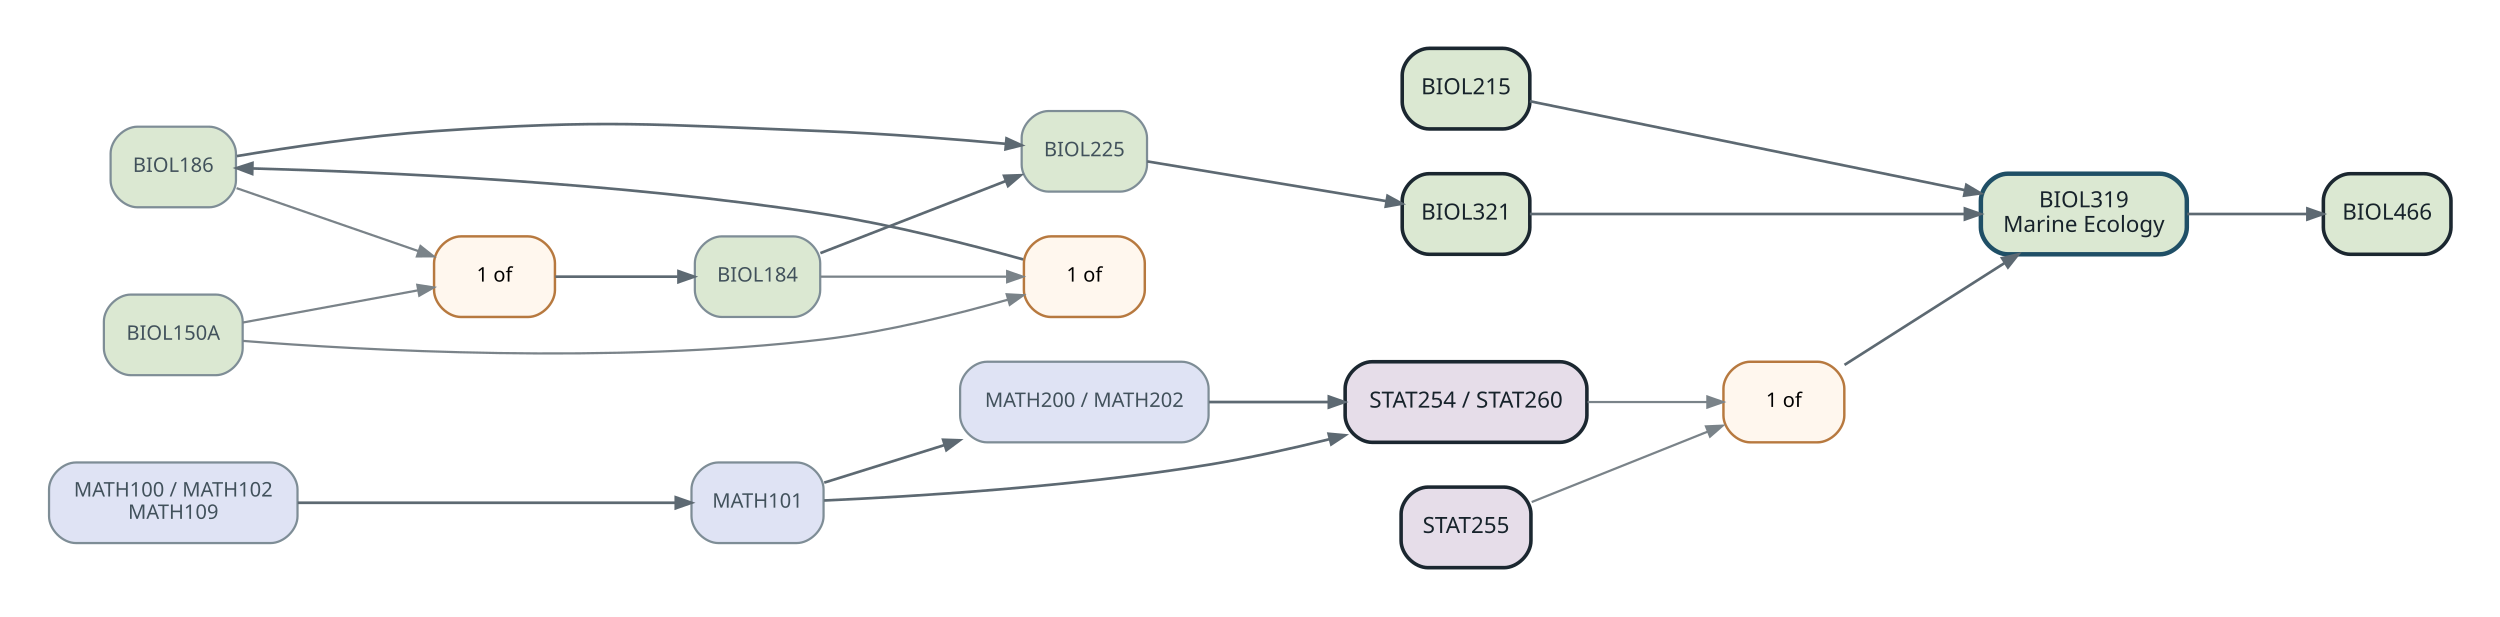
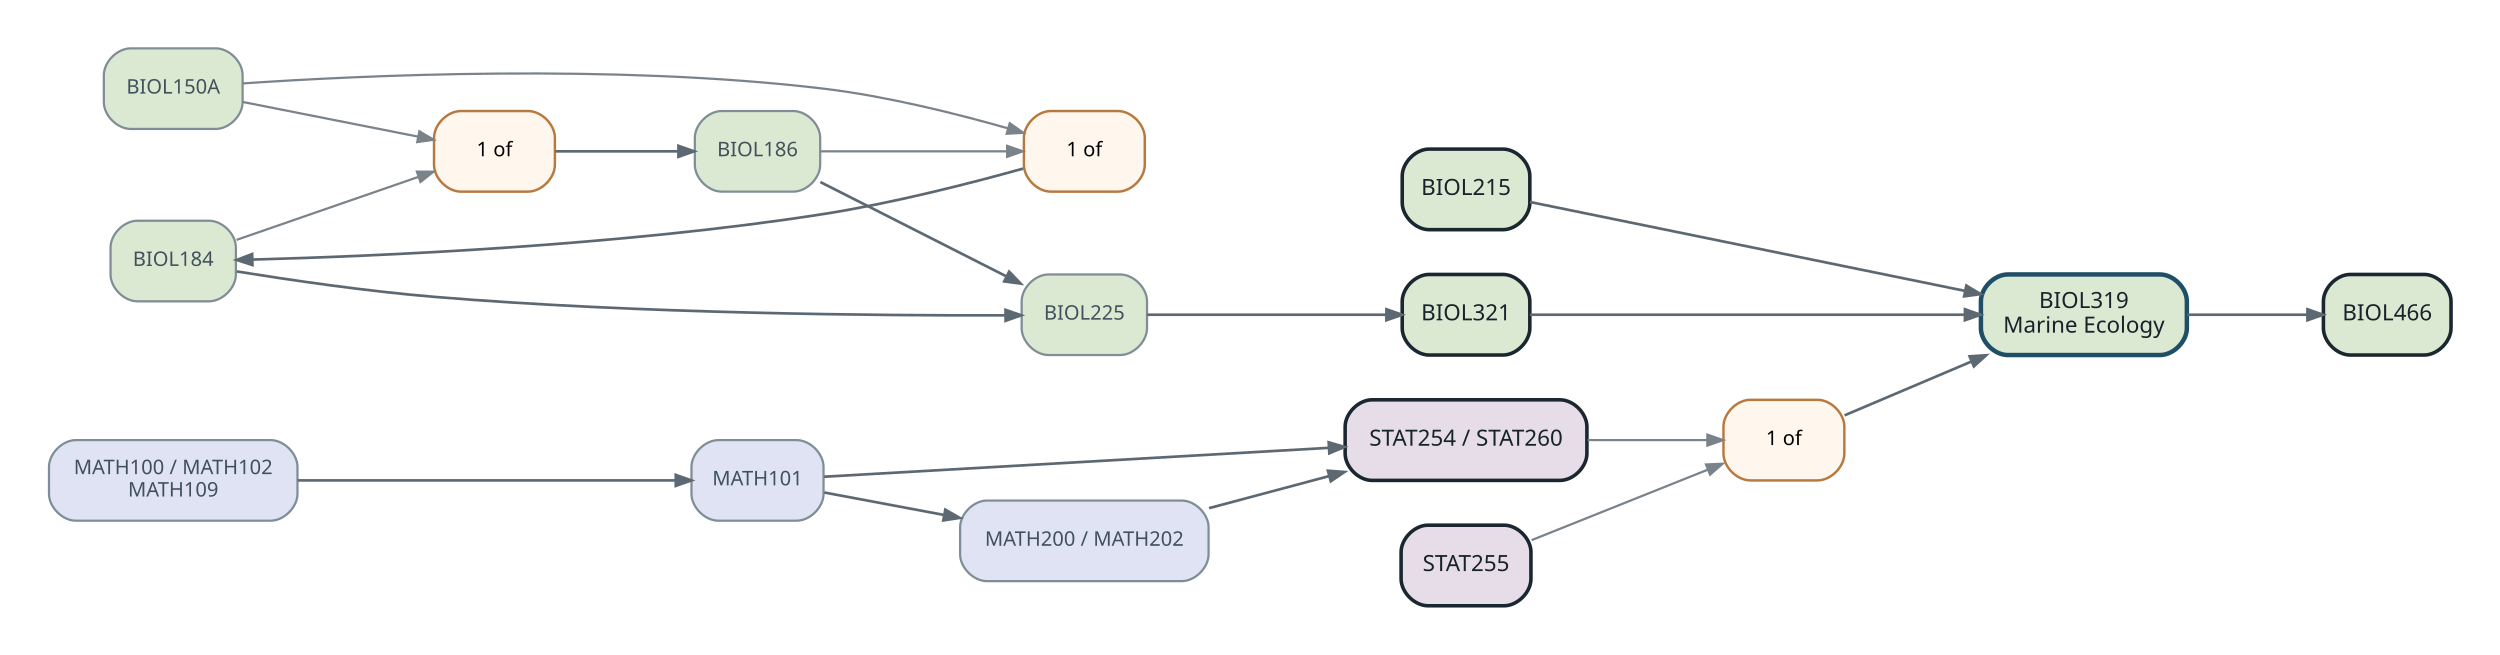
- <svg xmlns="http://www.w3.org/2000/svg" xmlns:xlink="http://www.w3.org/1999/xlink" width="1116pt" height="275pt" viewBox="0.00 0.00 1116.20 275.20">
-   <g id="graph0" class="graph" transform="scale(1 1) rotate(0) translate(21.6 253.6)">
+ <svg xmlns="http://www.w3.org/2000/svg" xmlns:xlink="http://www.w3.org/1999/xlink" width="1116pt" height="292pt" viewBox="0.00 0.00 1116.20 292.20">
+   <g id="graph0" class="graph" transform="scale(1 1) rotate(0) translate(21.6 270.6)">
    <g id="node1" class="node">
      <g id="a_node1">
        <a xlink:href="../../../courses/BIOL150A.html" xlink:title="BIOL150A: Modern Biology" target="_top">
-           <path fill="#dbe8d2" stroke="#7e8d96" d="M74.5,-122C74.5,-122 36.5,-122 36.5,-122 30.5,-122 24.5,-116 24.5,-110 24.5,-110 24.5,-98 24.5,-98 24.5,-92 30.5,-86 36.5,-86 36.5,-86 74.5,-86 74.5,-86 80.5,-86 86.5,-92 86.5,-98 86.5,-98 86.5,-110 86.5,-110 86.5,-116 80.5,-122 74.5,-122" />
-           <text text-anchor="middle" x="55.5" y="-101.8" font-family="Avenir Next" font-size="9.00" fill="#41515b">BIOL150A</text>
+           <path fill="#dbe8d2" stroke="#7e8d96" d="M74.5,-249C74.5,-249 36.5,-249 36.5,-249 30.5,-249 24.5,-243 24.5,-237 24.5,-237 24.5,-225 24.5,-225 24.5,-219 30.5,-213 36.5,-213 36.5,-213 74.5,-213 74.5,-213 80.5,-213 86.5,-219 86.5,-225 86.5,-225 86.5,-237 86.5,-237 86.5,-243 80.5,-249 74.5,-249" />
+           <text text-anchor="middle" x="55.5" y="-228.8" font-family="Avenir Next" font-size="9.00" fill="#41515b">BIOL150A</text>
        </a>
      </g>
    </g>
    <g id="node14" class="node">
-       <path fill="#fff7ee" stroke="#b7793f" stroke-width="1.1" d="M214,-148C214,-148 184,-148 184,-148 178,-148 172,-142 172,-136 172,-136 172,-124 172,-124 172,-118 178,-112 184,-112 184,-112 214,-112 214,-112 220,-112 226,-118 226,-124 226,-124 226,-136 226,-136 226,-142 220,-148 214,-148" />
-       <text text-anchor="middle" x="199" y="-127.8" font-family="Avenir Next" font-size="9.00">1 of</text>
+       <path fill="#fff7ee" stroke="#b7793f" stroke-width="1.1" d="M477.5,-221C477.5,-221 447.5,-221 447.5,-221 441.5,-221 435.5,-215 435.5,-209 435.5,-209 435.5,-197 435.5,-197 435.5,-191 441.5,-185 447.5,-185 447.5,-185 477.5,-185 477.5,-185 483.5,-185 489.5,-191 489.5,-197 489.5,-197 489.5,-209 489.5,-209 489.5,-215 483.5,-221 477.5,-221" />
+       <text text-anchor="middle" x="462.5" y="-200.8" font-family="Avenir Next" font-size="9.00">1 of</text>
    </g>
    <g id="edge1" class="edge">
-       <path fill="none" stroke="#7a8389" d="M86.51,-109.51C109.45,-113.73 141.05,-119.54 164.76,-123.89" />
-       <polygon fill="#7a8389" stroke="#7a8389" points="164.51,-126.34 171.84,-125.19 165.4,-121.52 164.51,-126.34" />
+       <path fill="none" stroke="#7a8389" d="M86.65,-233.34C139.43,-236.93 251.93,-242.24 346,-231 374.22,-227.63 405.51,-219.78 428.4,-213.25" />
+       <polygon fill="#7a8389" stroke="#7a8389" points="429.18,-215.57 435.22,-211.27 427.81,-210.86 429.18,-215.57" />
    </g>
    <g id="node15" class="node">
-       <path fill="#fff7ee" stroke="#b7793f" stroke-width="1.1" d="M477.5,-148C477.5,-148 447.5,-148 447.5,-148 441.5,-148 435.5,-142 435.5,-136 435.5,-136 435.5,-124 435.5,-124 435.5,-118 441.5,-112 447.5,-112 447.5,-112 477.5,-112 477.5,-112 483.5,-112 489.5,-118 489.5,-124 489.5,-124 489.5,-136 489.5,-136 489.5,-142 483.5,-148 477.5,-148" />
-       <text text-anchor="middle" x="462.5" y="-127.8" font-family="Avenir Next" font-size="9.00">1 of</text>
+       <path fill="#fff7ee" stroke="#b7793f" stroke-width="1.1" d="M214,-221C214,-221 184,-221 184,-221 178,-221 172,-215 172,-209 172,-209 172,-197 172,-197 172,-191 178,-185 184,-185 184,-185 214,-185 214,-185 220,-185 226,-191 226,-197 226,-197 226,-209 226,-209 226,-215 220,-221 214,-221" />
+       <text text-anchor="middle" x="199" y="-200.8" font-family="Avenir Next" font-size="9.00">1 of</text>
    </g>
    <g id="edge4" class="edge">
-       <path fill="none" stroke="#7a8389" d="M86.65,-101.31C139.43,-97.16 251.93,-90.76 346,-102 374.22,-105.37 405.51,-113.22 428.4,-119.75" />
-       <polygon fill="#7a8389" stroke="#7a8389" points="427.81,-122.14 435.22,-121.73 429.18,-117.43 427.81,-122.14" />
+       <path fill="none" stroke="#7a8389" d="M86.51,-225.06C109.45,-220.52 141.05,-214.27 164.76,-209.58" />
+       <polygon fill="#7a8389" stroke="#7a8389" points="165.45,-211.94 171.84,-208.18 164.5,-207.13 165.45,-211.94" />
    </g>
    <g id="node2" class="node">
      <g id="a_node2">
-         <a xlink:href="../../../courses/BIOL186.html" xlink:title="BIOL186: Physiology and Cell Biology" target="_top">
-           <path fill="#dbe8d2" stroke="#7e8d96" d="M71.5,-197C71.5,-197 39.5,-197 39.5,-197 33.5,-197 27.5,-191 27.5,-185 27.5,-185 27.5,-173 27.5,-173 27.5,-167 33.5,-161 39.5,-161 39.5,-161 71.5,-161 71.5,-161 77.5,-161 83.5,-167 83.5,-173 83.5,-173 83.5,-185 83.5,-185 83.5,-191 77.5,-197 71.5,-197" />
-           <text text-anchor="middle" x="55.5" y="-176.8" font-family="Avenir Next" font-size="9.00" fill="#41515b">BIOL186</text>
+         <a xlink:href="../../../courses/BIOL184.html" xlink:title="BIOL184: Evolution and Biodiversity" target="_top">
+           <path fill="#dbe8d2" stroke="#7e8d96" d="M71.5,-172C71.5,-172 39.5,-172 39.5,-172 33.5,-172 27.5,-166 27.5,-160 27.5,-160 27.5,-148 27.5,-148 27.5,-142 33.5,-136 39.5,-136 39.5,-136 71.5,-136 71.5,-136 77.5,-136 83.5,-142 83.5,-148 83.5,-148 83.5,-160 83.5,-160 83.5,-166 77.5,-172 71.5,-172" />
+           <text text-anchor="middle" x="55.5" y="-151.8" font-family="Avenir Next" font-size="9.00" fill="#41515b">BIOL184</text>
        </a>
      </g>
    </g>
    <g id="node6" class="node">
      <g id="a_node6">
        <a xlink:href="../../../courses/BIOL225.html" xlink:title="BIOL225: Principles of Cell Biology" target="_top">
-           <path fill="#dbe8d2" stroke="#7e8d96" d="M478.5,-204C478.5,-204 446.5,-204 446.5,-204 440.5,-204 434.5,-198 434.5,-192 434.5,-192 434.5,-180 434.5,-180 434.5,-174 440.5,-168 446.5,-168 446.5,-168 478.5,-168 478.5,-168 484.5,-168 490.5,-174 490.5,-180 490.5,-180 490.5,-192 490.5,-192 490.5,-198 484.5,-204 478.5,-204" />
-           <text text-anchor="middle" x="462.5" y="-183.8" font-family="Avenir Next" font-size="9.00" fill="#41515b">BIOL225</text>
+           <path fill="#dbe8d2" stroke="#7e8d96" d="M478.5,-148C478.5,-148 446.5,-148 446.5,-148 440.5,-148 434.5,-142 434.5,-136 434.5,-136 434.5,-124 434.5,-124 434.5,-118 440.5,-112 446.5,-112 446.5,-112 478.5,-112 478.5,-112 484.5,-112 490.5,-118 490.5,-124 490.5,-124 490.5,-136 490.5,-136 490.5,-142 484.5,-148 478.5,-148" />
+           <text text-anchor="middle" x="462.5" y="-127.8" font-family="Avenir Next" font-size="9.00" fill="#41515b">BIOL225</text>
        </a>
      </g>
    </g>
-     <g id="edge7" class="edge">
-       <path fill="none" stroke="#5d6972" stroke-width="1.2" d="M83.93,-183.88C107.26,-187.78 141.71,-192.91 172,-195 249.15,-200.32 268.73,-198.01 346,-195 373.38,-193.93 404.34,-191.45 427.3,-189.37" />
-       <polygon fill="#5d6972" stroke="#5d6972" stroke-width="1.2" points="427.72,-191.79 434.46,-188.7 427.27,-186.91 427.72,-191.79" />
+     <g id="edge8" class="edge">
+       <path fill="none" stroke="#5d6972" stroke-width="1.2" d="M83.94,-149.33C107.29,-145.57 141.74,-140.51 172,-138 263.89,-130.39 372.68,-129.58 427.01,-129.73" />
+       <polygon fill="#5d6972" stroke="#5d6972" stroke-width="1.2" points="427.3,-132.18 434.3,-129.76 427.31,-127.28 427.3,-132.18" />
    </g>
-     <g id="edge2" class="edge">
-       <path fill="none" stroke="#7a8389" d="M83.78,-169.55C106.98,-161.52 140.35,-149.96 165.04,-141.41" />
-       <polygon fill="#7a8389" stroke="#7a8389" points="165.94,-143.69 171.76,-139.09 164.34,-139.06 165.94,-143.69" />
+     <g id="edge5" class="edge">
+       <path fill="none" stroke="#7a8389" d="M83.78,-163.45C106.98,-171.48 140.35,-183.04 165.04,-191.59" />
+       <polygon fill="#7a8389" stroke="#7a8389" points="164.34,-193.94 171.76,-193.91 165.94,-189.31 164.34,-193.94" />
    </g>
    <g id="node3" class="node">
      <g id="a_node3">
        <a xlink:href="../../../courses/MATH100.html" xlink:title="Equivalent or cross-listed: MATH100: Calculus I | MATH102: Calculus for Students in the Social and Biological Sciences | MATH109: Introduction to Calculus" target="_top">
-           <path fill="#dfe3f4" stroke="#7e8d96" d="M99,-47C99,-47 12,-47 12,-47 6,-47 0,-41 0,-35 0,-35 0,-23 0,-23 0,-17 6,-11 12,-11 12,-11 99,-11 99,-11 105,-11 111,-17 111,-23 111,-23 111,-35 111,-35 111,-41 105,-47 99,-47" />
-           <text text-anchor="middle" x="55.5" y="-31.8" font-family="Avenir Next" font-size="9.00" fill="#41515b">MATH100 / MATH102</text>
-           <text text-anchor="middle" x="55.5" y="-21.8" font-family="Avenir Next" font-size="9.00" fill="#41515b">MATH109</text>
+           <path fill="#dfe3f4" stroke="#7e8d96" d="M99,-74C99,-74 12,-74 12,-74 6,-74 0,-68 0,-62 0,-62 0,-50 0,-50 0,-44 6,-38 12,-38 12,-38 99,-38 99,-38 105,-38 111,-44 111,-50 111,-50 111,-62 111,-62 111,-68 105,-74 99,-74" />
+           <text text-anchor="middle" x="55.5" y="-58.8" font-family="Avenir Next" font-size="9.00" fill="#41515b">MATH100 / MATH102</text>
+           <text text-anchor="middle" x="55.5" y="-48.8" font-family="Avenir Next" font-size="9.00" fill="#41515b">MATH109</text>
        </a>
      </g>
    </g>
    <g id="node5" class="node">
      <g id="a_node5">
        <a xlink:href="../../../courses/MATH101.html" xlink:title="MATH101: Calculus II" target="_top">
-           <path fill="#dfe3f4" stroke="#7e8d96" d="M334,-47C334,-47 299,-47 299,-47 293,-47 287,-41 287,-35 287,-35 287,-23 287,-23 287,-17 293,-11 299,-11 299,-11 334,-11 334,-11 340,-11 346,-17 346,-23 346,-23 346,-35 346,-35 346,-41 340,-47 334,-47" />
-           <text text-anchor="middle" x="316.5" y="-26.8" font-family="Avenir Next" font-size="9.00" fill="#41515b">MATH101</text>
+           <path fill="#dfe3f4" stroke="#7e8d96" d="M334,-74C334,-74 299,-74 299,-74 293,-74 287,-68 287,-62 287,-62 287,-50 287,-50 287,-44 293,-38 299,-38 299,-38 334,-38 334,-38 340,-38 346,-44 346,-50 346,-50 346,-62 346,-62 346,-68 340,-74 334,-74" />
+           <text text-anchor="middle" x="316.5" y="-53.8" font-family="Avenir Next" font-size="9.00" fill="#41515b">MATH101</text>
        </a>
      </g>
    </g>
    <g id="edge16" class="edge">
-       <path fill="none" stroke="#5d6972" stroke-width="1.2" d="M111.11,-29C161.9,-29 236.1,-29 279.73,-29" />
-       <polygon fill="#5d6972" stroke="#5d6972" stroke-width="1.2" points="279.98,-31.45 286.98,-29 279.98,-26.55 279.98,-31.45" />
+       <path fill="none" stroke="#5d6972" stroke-width="1.2" d="M111.11,-56C161.9,-56 236.1,-56 279.73,-56" />
+       <polygon fill="#5d6972" stroke="#5d6972" stroke-width="1.2" points="279.98,-58.45 286.98,-56 279.98,-53.55 279.98,-58.45" />
    </g>
    <g id="node4" class="node">
      <g id="a_node4">
-         <a xlink:href="../../../courses/BIOL184.html" xlink:title="BIOL184: Evolution and Biodiversity" target="_top">
-           <path fill="#dbe8d2" stroke="#7e8d96" d="M332.5,-148C332.5,-148 300.5,-148 300.5,-148 294.5,-148 288.5,-142 288.5,-136 288.5,-136 288.5,-124 288.5,-124 288.5,-118 294.5,-112 300.5,-112 300.5,-112 332.5,-112 332.5,-112 338.5,-112 344.5,-118 344.5,-124 344.5,-124 344.5,-136 344.5,-136 344.5,-142 338.5,-148 332.5,-148" />
-           <text text-anchor="middle" x="316.5" y="-127.8" font-family="Avenir Next" font-size="9.00" fill="#41515b">BIOL184</text>
+         <a xlink:href="../../../courses/BIOL186.html" xlink:title="BIOL186: Physiology and Cell Biology" target="_top">
+           <path fill="#dbe8d2" stroke="#7e8d96" d="M332.5,-221C332.5,-221 300.5,-221 300.5,-221 294.5,-221 288.5,-215 288.5,-209 288.5,-209 288.5,-197 288.5,-197 288.5,-191 294.5,-185 300.5,-185 300.5,-185 332.5,-185 332.5,-185 338.5,-185 344.5,-191 344.5,-197 344.5,-197 344.5,-209 344.5,-209 344.5,-215 338.5,-221 332.5,-221" />
+           <text text-anchor="middle" x="316.5" y="-200.8" font-family="Avenir Next" font-size="9.00" fill="#41515b">BIOL186</text>
        </a>
      </g>
    </g>
-     <g id="edge8" class="edge">
-       <path fill="none" stroke="#5d6972" stroke-width="1.2" d="M344.59,-140.53C368.07,-149.67 402.17,-162.93 427.48,-172.77" />
-       <polygon fill="#5d6972" stroke="#5d6972" stroke-width="1.2" points="426.63,-175.07 434.05,-175.32 428.41,-170.5 426.63,-175.07" />
+     <g id="edge7" class="edge">
+       <path fill="none" stroke="#5d6972" stroke-width="1.2" d="M344.59,-189.27C368.07,-177.36 402.17,-160.08 427.48,-147.24" />
+       <polygon fill="#5d6972" stroke="#5d6972" stroke-width="1.2" points="428.91,-149.27 434.05,-143.92 426.7,-144.9 428.91,-149.27" />
    </g>
-     <g id="edge5" class="edge">
-       <path fill="none" stroke="#7a8389" d="M344.59,-130C368.17,-130 402.45,-130 427.8,-130" />
-       <polygon fill="#7a8389" stroke="#7a8389" points="428.02,-132.45 435.02,-130 428.02,-127.55 428.02,-132.45" />
+     <g id="edge2" class="edge">
+       <path fill="none" stroke="#7a8389" d="M344.59,-203C368.17,-203 402.45,-203 427.8,-203" />
+       <polygon fill="#7a8389" stroke="#7a8389" points="428.02,-205.45 435.02,-203 428.02,-200.55 428.02,-205.45" />
    </g>
    <g id="node7" class="node">
      <g id="a_node7">
        <a xlink:href="../../../courses/MATH200.html" xlink:title="Equivalent or cross-listed: MATH200: Calculus III | MATH202: Intermediate Calculus for CSC and EOS" target="_top">
-           <path fill="#dfe3f4" stroke="#7e8d96" d="M506,-92C506,-92 419,-92 419,-92 413,-92 407,-86 407,-80 407,-80 407,-68 407,-68 407,-62 413,-56 419,-56 419,-56 506,-56 506,-56 512,-56 518,-62 518,-68 518,-68 518,-80 518,-80 518,-86 512,-92 506,-92" />
-           <text text-anchor="middle" x="462.5" y="-71.8" font-family="Avenir Next" font-size="9.00" fill="#41515b">MATH200 / MATH202</text>
+           <path fill="#dfe3f4" stroke="#7e8d96" d="M506,-47C506,-47 419,-47 419,-47 413,-47 407,-41 407,-35 407,-35 407,-23 407,-23 407,-17 413,-11 419,-11 419,-11 506,-11 506,-11 512,-11 518,-17 518,-23 518,-23 518,-35 518,-35 518,-41 512,-47 506,-47" />
+           <text text-anchor="middle" x="462.5" y="-26.8" font-family="Avenir Next" font-size="9.00" fill="#41515b">MATH200 / MATH202</text>
        </a>
      </g>
    </g>
    <g id="edge17" class="edge">
-       <path fill="none" stroke="#5d6972" stroke-width="1.2" d="M346.29,-38C361.72,-42.82 381.34,-48.95 400,-54.78" />
-       <polygon fill="#5d6972" stroke="#5d6972" stroke-width="1.2" points="399.41,-57.16 406.82,-56.91 400.87,-52.49 399.41,-57.16" />
+       <path fill="none" stroke="#5d6972" stroke-width="1.2" d="M346.29,-50.6C361.58,-47.73 381,-44.09 399.51,-40.62" />
+       <polygon fill="#5d6972" stroke="#5d6972" stroke-width="1.2" points="400.39,-42.95 406.82,-39.25 399.49,-38.13 400.39,-42.95" />
    </g>
    <g id="node10" class="node">
      <g id="a_node10">
        <a xlink:href="../../../courses/STAT254.html" xlink:title="Equivalent or cross-listed: STAT254: Probability and Statistics for Engineers | STAT260: Introduction to Probability and Statistics I" target="_top">
          <path fill="#e6dde9" stroke="#1b2730" stroke-width="1.6" d="M675,-92C675,-92 591,-92 591,-92 585,-92 579,-86 579,-80 579,-80 579,-68 579,-68 579,-62 585,-56 591,-56 591,-56 675,-56 675,-56 681,-56 687,-62 687,-68 687,-68 687,-80 687,-80 687,-86 681,-92 675,-92" />
          <text text-anchor="middle" x="633" y="-71.5" font-family="Avenir Next" font-size="10.00" fill="#17232b">STAT254 / STAT260</text>
        </a>
      </g>
    </g>
    <g id="edge19" class="edge">
-       <path fill="none" stroke="#5d6972" stroke-width="1.2" d="M346.23,-30.02C385.31,-31.74 457.33,-36.04 518,-46 535.75,-48.91 554.82,-53.15 572.18,-57.45" />
-       <polygon fill="#5d6972" stroke="#5d6972" stroke-width="1.2" points="571.61,-59.83 579,-59.16 572.81,-55.08 571.61,-59.83" />
+       <path fill="none" stroke="#5d6972" stroke-width="1.2" d="M346.24,-57.65C397.08,-60.55 503.88,-66.67 571.54,-70.54" />
+       <polygon fill="#5d6972" stroke="#5d6972" stroke-width="1.2" points="571.65,-73 578.78,-70.95 571.93,-68.11 571.65,-73" />
    </g>
    <g id="node9" class="node">
      <g id="a_node9">
        <a xlink:href="../../../courses/BIOL321.html" xlink:title="BIOL321: Survey of Invertebrates" target="_top">
-           <path fill="#dbe8d2" stroke="#1b2730" stroke-width="1.6" d="M649.5,-176C649.5,-176 616.5,-176 616.5,-176 610.5,-176 604.5,-170 604.5,-164 604.5,-164 604.5,-152 604.5,-152 604.5,-146 610.5,-140 616.5,-140 616.5,-140 649.5,-140 649.5,-140 655.5,-140 661.5,-146 661.5,-152 661.5,-152 661.5,-164 661.5,-164 661.5,-170 655.5,-176 649.5,-176" />
-           <text text-anchor="middle" x="633" y="-155.5" font-family="Avenir Next" font-size="10.00" fill="#17232b">BIOL321</text>
+           <path fill="#dbe8d2" stroke="#1b2730" stroke-width="1.6" d="M649.5,-148C649.5,-148 616.5,-148 616.5,-148 610.5,-148 604.5,-142 604.5,-136 604.5,-136 604.5,-124 604.5,-124 604.5,-118 610.5,-112 616.5,-112 616.5,-112 649.5,-112 649.5,-112 655.5,-112 661.5,-118 661.5,-124 661.5,-124 661.5,-136 661.5,-136 661.5,-142 655.5,-148 649.5,-148" />
+           <text text-anchor="middle" x="633" y="-127.5" font-family="Avenir Next" font-size="10.00" fill="#17232b">BIOL321</text>
        </a>
      </g>
    </g>
    <g id="edge14" class="edge">
-       <path fill="none" stroke="#5d6972" stroke-width="1.2" d="M490.57,-181.5C519.63,-176.67 565.88,-168.99 597.52,-163.73" />
-       <polygon fill="#5d6972" stroke="#5d6972" stroke-width="1.2" points="597.93,-166.14 604.43,-162.58 597.13,-161.31 597.93,-166.14" />
+       <path fill="none" stroke="#5d6972" stroke-width="1.2" d="M490.57,-130C519.51,-130 565.49,-130 597.12,-130" />
+       <polygon fill="#5d6972" stroke="#5d6972" stroke-width="1.2" points="597.44,-132.45 604.43,-130 597.43,-127.55 597.44,-132.45" />
    </g>
    <g id="edge18" class="edge">
-       <path fill="none" stroke="#5d6972" stroke-width="1.2" d="M518.21,-74C535.19,-74 554.01,-74 571.37,-74" />
-       <polygon fill="#5d6972" stroke="#5d6972" stroke-width="1.2" points="571.72,-76.45 578.72,-74 571.72,-71.55 571.72,-76.45" />
+       <path fill="none" stroke="#5d6972" stroke-width="1.2" d="M518.21,-43.61C535.34,-48.19 554.35,-53.26 571.84,-57.93" />
+       <polygon fill="#5d6972" stroke="#5d6972" stroke-width="1.2" points="571.32,-60.33 578.72,-59.77 572.59,-55.6 571.32,-60.33" />
    </g>
    <g id="node8" class="node">
      <g id="a_node8">
        <a xlink:href="../../../courses/BIOL215.html" xlink:title="BIOL215: Principles of Ecology" target="_top">
-           <path fill="#dbe8d2" stroke="#1b2730" stroke-width="1.6" d="M649.5,-232C649.5,-232 616.5,-232 616.5,-232 610.5,-232 604.5,-226 604.5,-220 604.5,-220 604.5,-208 604.5,-208 604.5,-202 610.5,-196 616.5,-196 616.5,-196 649.5,-196 649.5,-196 655.5,-196 661.5,-202 661.5,-208 661.5,-208 661.5,-220 661.5,-220 661.5,-226 655.5,-232 649.5,-232" />
-           <text text-anchor="middle" x="633" y="-211.5" font-family="Avenir Next" font-size="10.00" fill="#17232b">BIOL215</text>
+           <path fill="#dbe8d2" stroke="#1b2730" stroke-width="1.6" d="M649.5,-204C649.5,-204 616.5,-204 616.5,-204 610.5,-204 604.5,-198 604.5,-192 604.5,-192 604.5,-180 604.5,-180 604.5,-174 610.5,-168 616.5,-168 616.5,-168 649.5,-168 649.5,-168 655.5,-168 661.5,-174 661.5,-180 661.5,-180 661.5,-192 661.5,-192 661.5,-198 655.5,-204 649.5,-204" />
+           <text text-anchor="middle" x="633" y="-183.5" font-family="Avenir Next" font-size="10.00" fill="#17232b">BIOL215</text>
        </a>
      </g>
    </g>
    <g id="node12" class="node">
      <g id="a_node12">
        <a xlink:href="../../../courses/BIOL319.html" xlink:title="BIOL319: Marine Ecology" target="_top">
-           <path fill="#dbe8d2" stroke="#1f4f66" stroke-width="2" d="M943,-176C943,-176 875,-176 875,-176 869,-176 863,-170 863,-164 863,-164 863,-152 863,-152 863,-146 869,-140 875,-140 875,-140 943,-140 943,-140 949,-140 955,-146 955,-152 955,-152 955,-164 955,-164 955,-170 949,-176 943,-176" />
-           <text text-anchor="middle" x="909" y="-161" font-family="Avenir Next" font-size="10.00" fill="#17232b">BIOL319</text>
-           <text text-anchor="middle" x="909" y="-150" font-family="Avenir Next" font-size="10.00" fill="#17232b">Marine Ecology</text>
+           <path fill="#dbe8d2" stroke="#1f4f66" stroke-width="2" d="M943,-148C943,-148 875,-148 875,-148 869,-148 863,-142 863,-136 863,-136 863,-124 863,-124 863,-118 869,-112 875,-112 875,-112 943,-112 943,-112 949,-112 955,-118 955,-124 955,-124 955,-136 955,-136 955,-142 949,-148 943,-148" />
+           <text text-anchor="middle" x="909" y="-133" font-family="Avenir Next" font-size="10.00" fill="#17232b">BIOL319</text>
+           <text text-anchor="middle" x="909" y="-122" font-family="Avenir Next" font-size="10.00" fill="#17232b">Marine Ecology</text>
        </a>
      </g>
    </g>
    <g id="edge11" class="edge">
-       <path fill="none" stroke="#5d6972" stroke-width="1.2" d="M661.53,-208.37C706.91,-199.1 798.15,-180.45 855.99,-168.63" />
-       <polygon fill="#5d6972" stroke="#5d6972" stroke-width="1.2" points="856.5,-171.03 862.87,-167.22 855.52,-166.22 856.5,-171.03" />
+       <path fill="none" stroke="#5d6972" stroke-width="1.2" d="M661.53,-180.37C706.91,-171.1 798.15,-152.45 855.99,-140.63" />
+       <polygon fill="#5d6972" stroke="#5d6972" stroke-width="1.2" points="856.5,-143.03 862.87,-139.22 855.52,-138.22 856.5,-143.03" />
    </g>
    <g id="edge12" class="edge">
-       <path fill="none" stroke="#5d6972" stroke-width="1.2" d="M661.53,-158C706.82,-158 797.78,-158 855.64,-158" />
-       <polygon fill="#5d6972" stroke="#5d6972" stroke-width="1.2" points="855.87,-160.45 862.87,-158 855.87,-155.55 855.87,-160.45" />
+       <path fill="none" stroke="#5d6972" stroke-width="1.2" d="M661.53,-130C706.82,-130 797.78,-130 855.64,-130" />
+       <polygon fill="#5d6972" stroke="#5d6972" stroke-width="1.2" points="855.87,-132.45 862.87,-130 855.87,-127.55 855.87,-132.45" />
    </g>
    <g id="node16" class="node">
      <path fill="#fff7ee" stroke="#b7793f" stroke-width="1.1" d="M790,-92C790,-92 760,-92 760,-92 754,-92 748,-86 748,-80 748,-80 748,-68 748,-68 748,-62 754,-56 760,-56 760,-56 790,-56 790,-56 796,-56 802,-62 802,-68 802,-68 802,-80 802,-80 802,-86 796,-92 790,-92" />
      <text text-anchor="middle" x="775" y="-71.8" font-family="Avenir Next" font-size="9.00">1 of</text>
    </g>
    <g id="edge10" class="edge">
      <path fill="none" stroke="#7a8389" d="M687.33,-74C705.29,-74 724.8,-74 740.76,-74" />
      <polygon fill="#7a8389" stroke="#7a8389" points="740.82,-76.45 747.82,-74 740.82,-71.55 740.82,-76.45" />
    </g>
    <g id="node11" class="node">
      <g id="a_node11">
        <a xlink:href="../../../courses/STAT255.html" xlink:title="STAT255: Statistics for Life Sciences I" target="_top">
          <path fill="#e6dde9" stroke="#1b2730" stroke-width="1.6" d="M650,-36C650,-36 616,-36 616,-36 610,-36 604,-30 604,-24 604,-24 604,-12 604,-12 604,-6 610,0 616,0 616,0 650,0 650,0 656,0 662,-6 662,-12 662,-12 662,-24 662,-24 662,-30 656,-36 650,-36" />
          <text text-anchor="middle" x="633" y="-15.5" font-family="Avenir Next" font-size="10.00" fill="#17232b">STAT255</text>
        </a>
      </g>
    </g>
    <g id="edge9" class="edge">
      <path fill="none" stroke="#7a8389" d="M662.33,-29.33C685.12,-38.45 717.17,-51.27 741.09,-60.84" />
      <polygon fill="#7a8389" stroke="#7a8389" points="740.2,-63.12 747.61,-63.44 742.02,-58.57 740.2,-63.12" />
    </g>
    <g id="node13" class="node">
      <g id="a_node13">
        <a xlink:href="../../../courses/BIOL466.html" xlink:title="BIOL466: Frontiers in Marine Biology" target="_top">
-           <path fill="#dbe8d2" stroke="#1b2730" stroke-width="1.6" d="M1061,-176C1061,-176 1028,-176 1028,-176 1022,-176 1016,-170 1016,-164 1016,-164 1016,-152 1016,-152 1016,-146 1022,-140 1028,-140 1028,-140 1061,-140 1061,-140 1067,-140 1073,-146 1073,-152 1073,-152 1073,-164 1073,-164 1073,-170 1067,-176 1061,-176" />
-           <text text-anchor="middle" x="1044.5" y="-155.5" font-family="Avenir Next" font-size="10.00" fill="#17232b">BIOL466</text>
+           <path fill="#dbe8d2" stroke="#1b2730" stroke-width="1.6" d="M1061,-148C1061,-148 1028,-148 1028,-148 1022,-148 1016,-142 1016,-136 1016,-136 1016,-124 1016,-124 1016,-118 1022,-112 1028,-112 1028,-112 1061,-112 1061,-112 1067,-112 1073,-118 1073,-124 1073,-124 1073,-136 1073,-136 1073,-142 1067,-148 1061,-148" />
+           <text text-anchor="middle" x="1044.5" y="-127.5" font-family="Avenir Next" font-size="10.00" fill="#17232b">BIOL466</text>
        </a>
      </g>
    </g>
    <g id="edge15" class="edge">
-       <path fill="none" stroke="#5d6972" stroke-width="1.2" d="M955.2,-158C972.65,-158 992.3,-158 1008.62,-158" />
-       <polygon fill="#5d6972" stroke="#5d6972" stroke-width="1.2" points="1008.87,-160.45 1015.87,-158 1008.87,-155.55 1008.87,-160.45" />
+       <path fill="none" stroke="#5d6972" stroke-width="1.2" d="M955.2,-130C972.65,-130 992.3,-130 1008.62,-130" />
+       <polygon fill="#5d6972" stroke="#5d6972" stroke-width="1.2" points="1008.87,-132.45 1015.87,-130 1008.87,-127.55 1008.87,-132.45" />
    </g>
    <g id="edge3" class="edge">
-       <path fill="none" stroke="#5d6972" stroke-width="1.2" d="M226.21,-130C242.4,-130 263.36,-130 280.9,-130" />
-       <polygon fill="#5d6972" stroke="#5d6972" stroke-width="1.2" points="281.19,-132.45 288.19,-130 281.19,-127.55 281.19,-132.45" />
+       <path fill="none" stroke="#5d6972" stroke-width="1.2" d="M435.14,-195.29C411.89,-188.81 376.99,-179.85 346,-175 254.7,-160.72 145.66,-156.12 91.13,-154.66" />
+       <polygon fill="#5d6972" stroke="#5d6972" stroke-width="1.2" points="90.87,-152.21 83.81,-154.48 90.75,-157.11 90.87,-152.21" />
    </g>
    <g id="edge6" class="edge">
-       <path fill="none" stroke="#5d6972" stroke-width="1.2" d="M435.14,-137.71C411.89,-144.19 376.99,-153.15 346,-158 254.7,-172.28 145.66,-176.88 91.13,-178.34" />
-       <polygon fill="#5d6972" stroke="#5d6972" stroke-width="1.2" points="90.75,-175.89 83.81,-178.52 90.87,-180.79 90.75,-175.89" />
+       <path fill="none" stroke="#5d6972" stroke-width="1.2" d="M226.21,-203C242.4,-203 263.36,-203 280.9,-203" />
+       <polygon fill="#5d6972" stroke="#5d6972" stroke-width="1.2" points="281.19,-205.45 288.19,-203 281.19,-200.55 281.19,-205.45" />
    </g>
    <g id="edge13" class="edge">
-       <path fill="none" stroke="#5d6972" stroke-width="1.2" d="M802.08,-90.6C822.54,-103.62 851.21,-121.86 873.57,-136.09" />
-       <polygon fill="#5d6972" stroke="#5d6972" stroke-width="1.2" points="872.47,-138.29 879.69,-139.98 875.1,-134.16 872.47,-138.29" />
+       <path fill="none" stroke="#5d6972" stroke-width="1.2" d="M802.08,-85.06C818.28,-91.94 839.62,-100.99 858.9,-109.17" />
+       <polygon fill="#5d6972" stroke="#5d6972" stroke-width="1.2" points="857.95,-111.43 865.35,-111.91 859.86,-106.92 857.95,-111.43" />
    </g>
  </g>
</svg>
